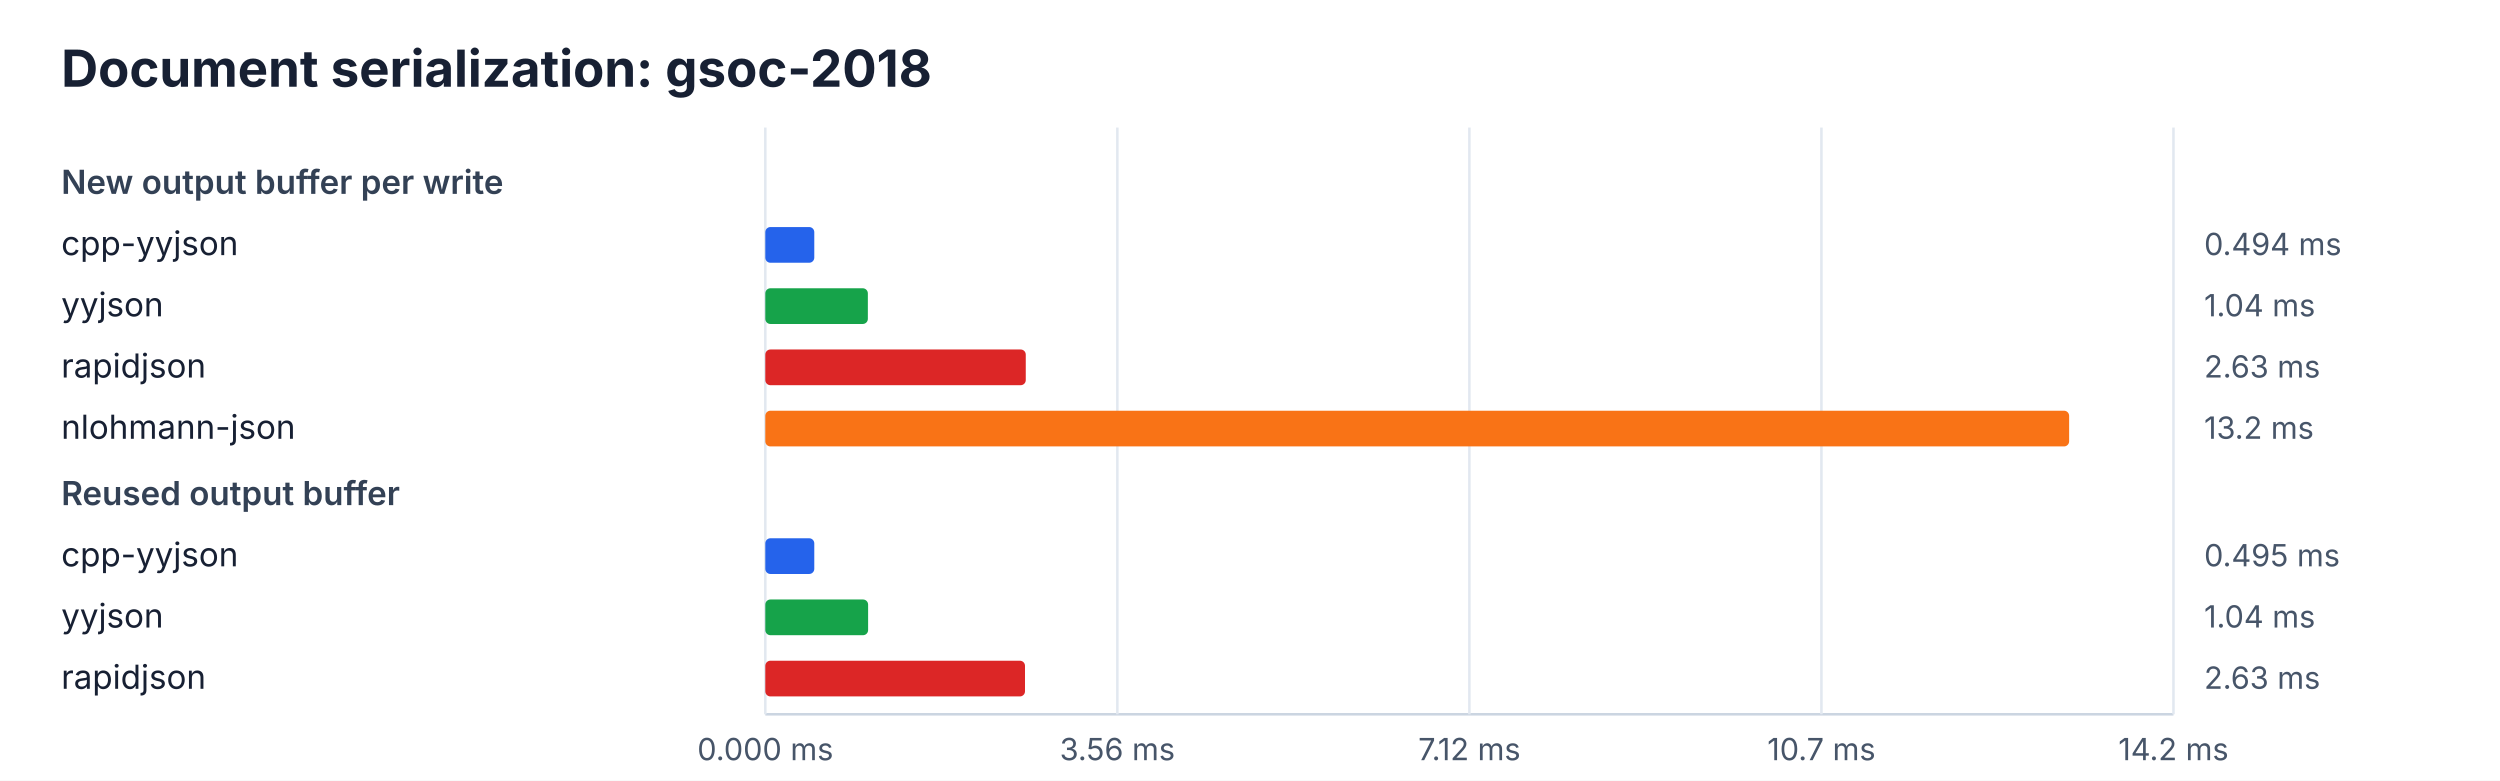
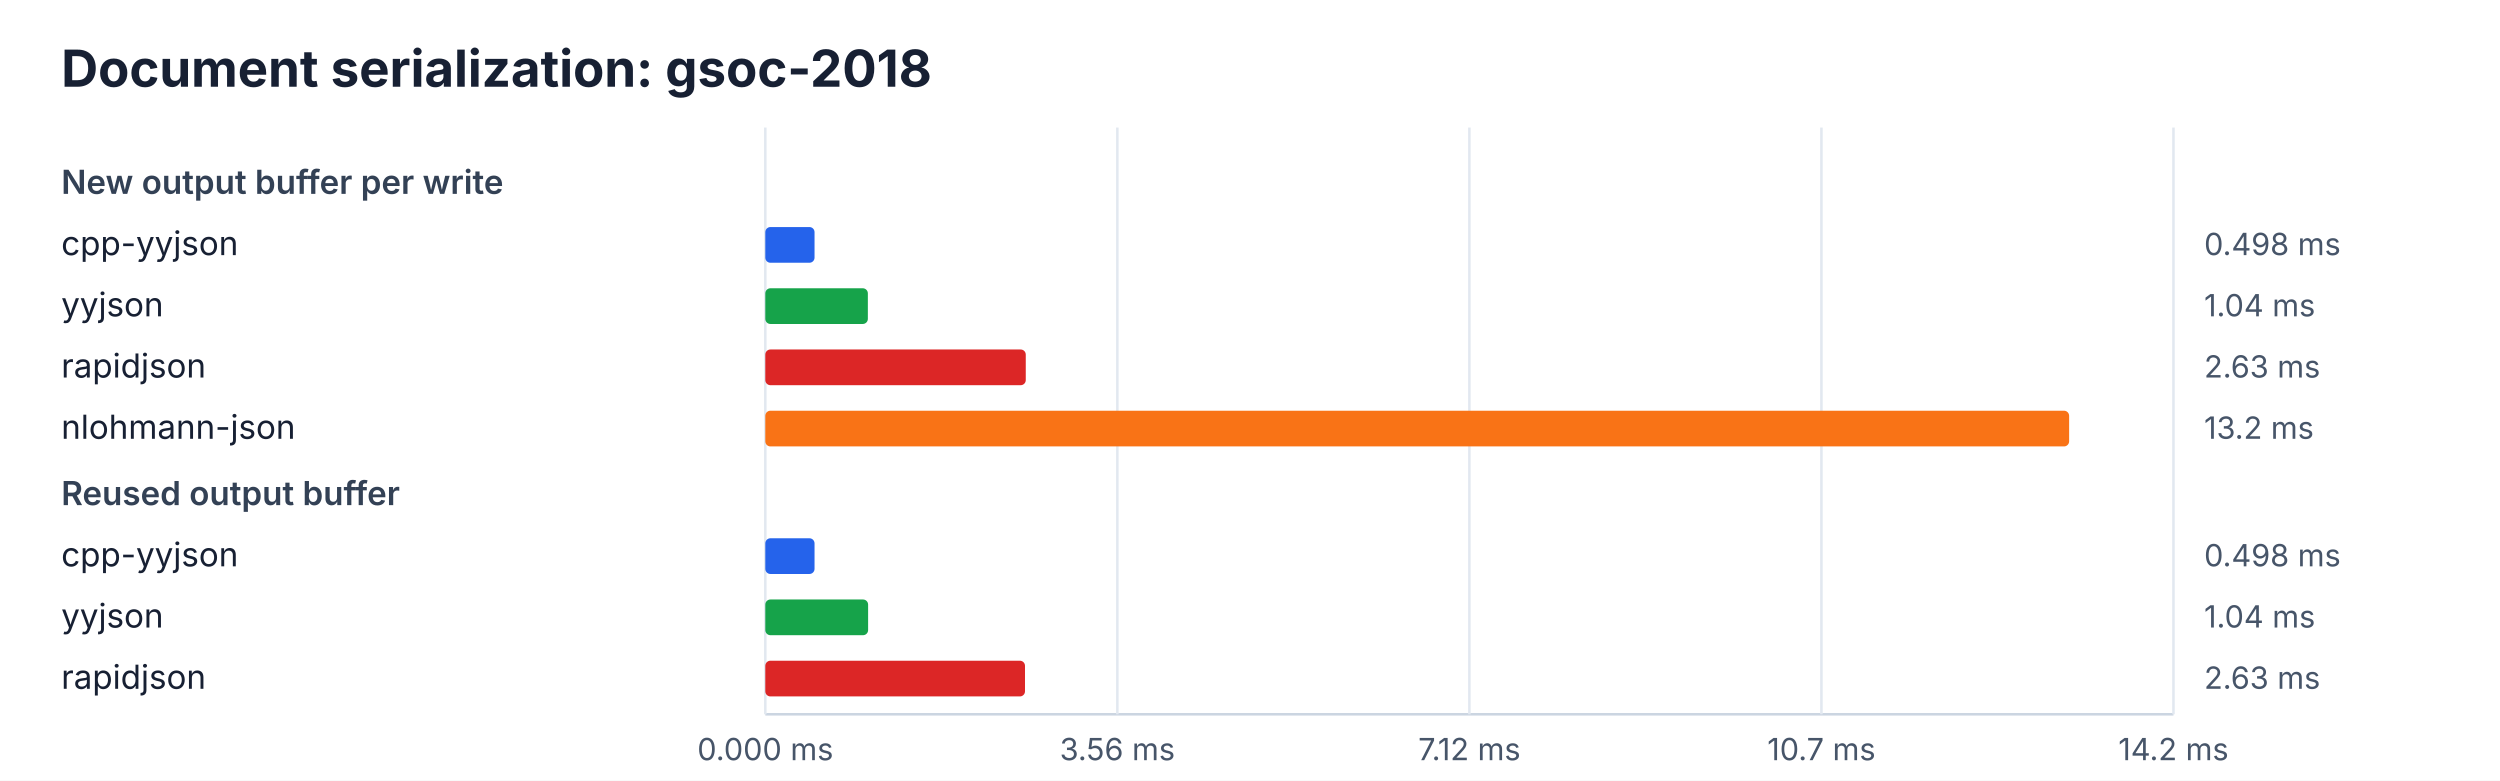
<svg xmlns="http://www.w3.org/2000/svg" width="980" height="306" viewBox="0 0 980 306">
  <rect width="100%" height="100%" fill="#ffffff" />
  <style>text{font-family:ui-sans-serif,system-ui,-apple-system,BlinkMacSystemFont,"Segoe UI",sans-serif;fill:#172033}.title{font-size:20px;font-weight:700}.heading{font-size:13px;font-weight:600;fill:#334155}.label{font-size:13px}.value{font-size:12px;fill:#475569}.axis{stroke:#cbd5e1;stroke-width:1}.grid{stroke:#e2e8f0;stroke-width:1}</style>
  <text x="24" y="34" class="title">Document serialization: gsoc-2018</text>
  <line x1="300" y1="280" x2="852" y2="280" class="axis" />
  <line x1="300.0" y1="50" x2="300.0" y2="280" class="grid" />
  <text x="300.0" y="298" class="value" text-anchor="middle">0.000 ms</text>
  <line x1="438.0" y1="50" x2="438.0" y2="280" class="grid" />
  <text x="438.0" y="298" class="value" text-anchor="middle">3.56 ms</text>
  <line x1="576.0" y1="50" x2="576.0" y2="280" class="grid" />
  <text x="576.0" y="298" class="value" text-anchor="middle">7.12 ms</text>
  <line x1="714.0" y1="50" x2="714.0" y2="280" class="grid" />
  <text x="714.0" y="298" class="value" text-anchor="middle">10.7 ms</text>
  <line x1="852.0" y1="50" x2="852.0" y2="280" class="grid" />
  <text x="852.0" y="298" class="value" text-anchor="middle">14.2 ms</text>
  <text x="24" y="76" class="heading">New output buffer per write</text>
  <text x="24" y="100" class="label">cpp-yyjson</text>
-   <rect x="300" y="89" width="19.2" height="14" rx="2" fill="#2563eb" />
-   <text x="864" y="100" class="value">0.494 ms</text>
+   <rect x="300" y="89" width="19.3" height="14" rx="2" fill="#2563eb" />
+   <text x="864" y="100" class="value">0.498 ms</text>
  <text x="24" y="124" class="label">yyjson</text>
  <rect x="300" y="113" width="40.2" height="14" rx="2" fill="#16a34a" />
  <text x="864" y="124" class="value">1.04 ms</text>
  <text x="24" y="148" class="label">rapidjson</text>
  <rect x="300" y="137" width="102.1" height="14" rx="2" fill="#dc2626" />
  <text x="864" y="148" class="value">2.63 ms</text>
  <text x="24" y="172" class="label">nlohmann-json</text>
  <rect x="300" y="161" width="511.1" height="14" rx="2" fill="#f97316" />
  <text x="864" y="172" class="value">13.2 ms</text>
  <text x="24" y="198" class="heading">Reused output buffer</text>
  <text x="24" y="222" class="label">cpp-yyjson</text>
-   <rect x="300" y="211" width="19.2" height="14" rx="2" fill="#2563eb" />
-   <text x="864" y="222" class="value">0.495 ms</text>
+   <rect x="300" y="211" width="19.3" height="14" rx="2" fill="#2563eb" />
+   <text x="864" y="222" class="value">0.498 ms</text>
  <text x="24" y="246" class="label">yyjson</text>
  <rect x="300" y="235" width="40.3" height="14" rx="2" fill="#16a34a" />
  <text x="864" y="246" class="value">1.04 ms</text>
  <text x="24" y="270" class="label">rapidjson</text>
  <rect x="300" y="259" width="101.8" height="14" rx="2" fill="#dc2626" />
  <text x="864" y="270" class="value">2.63 ms</text>
</svg>
